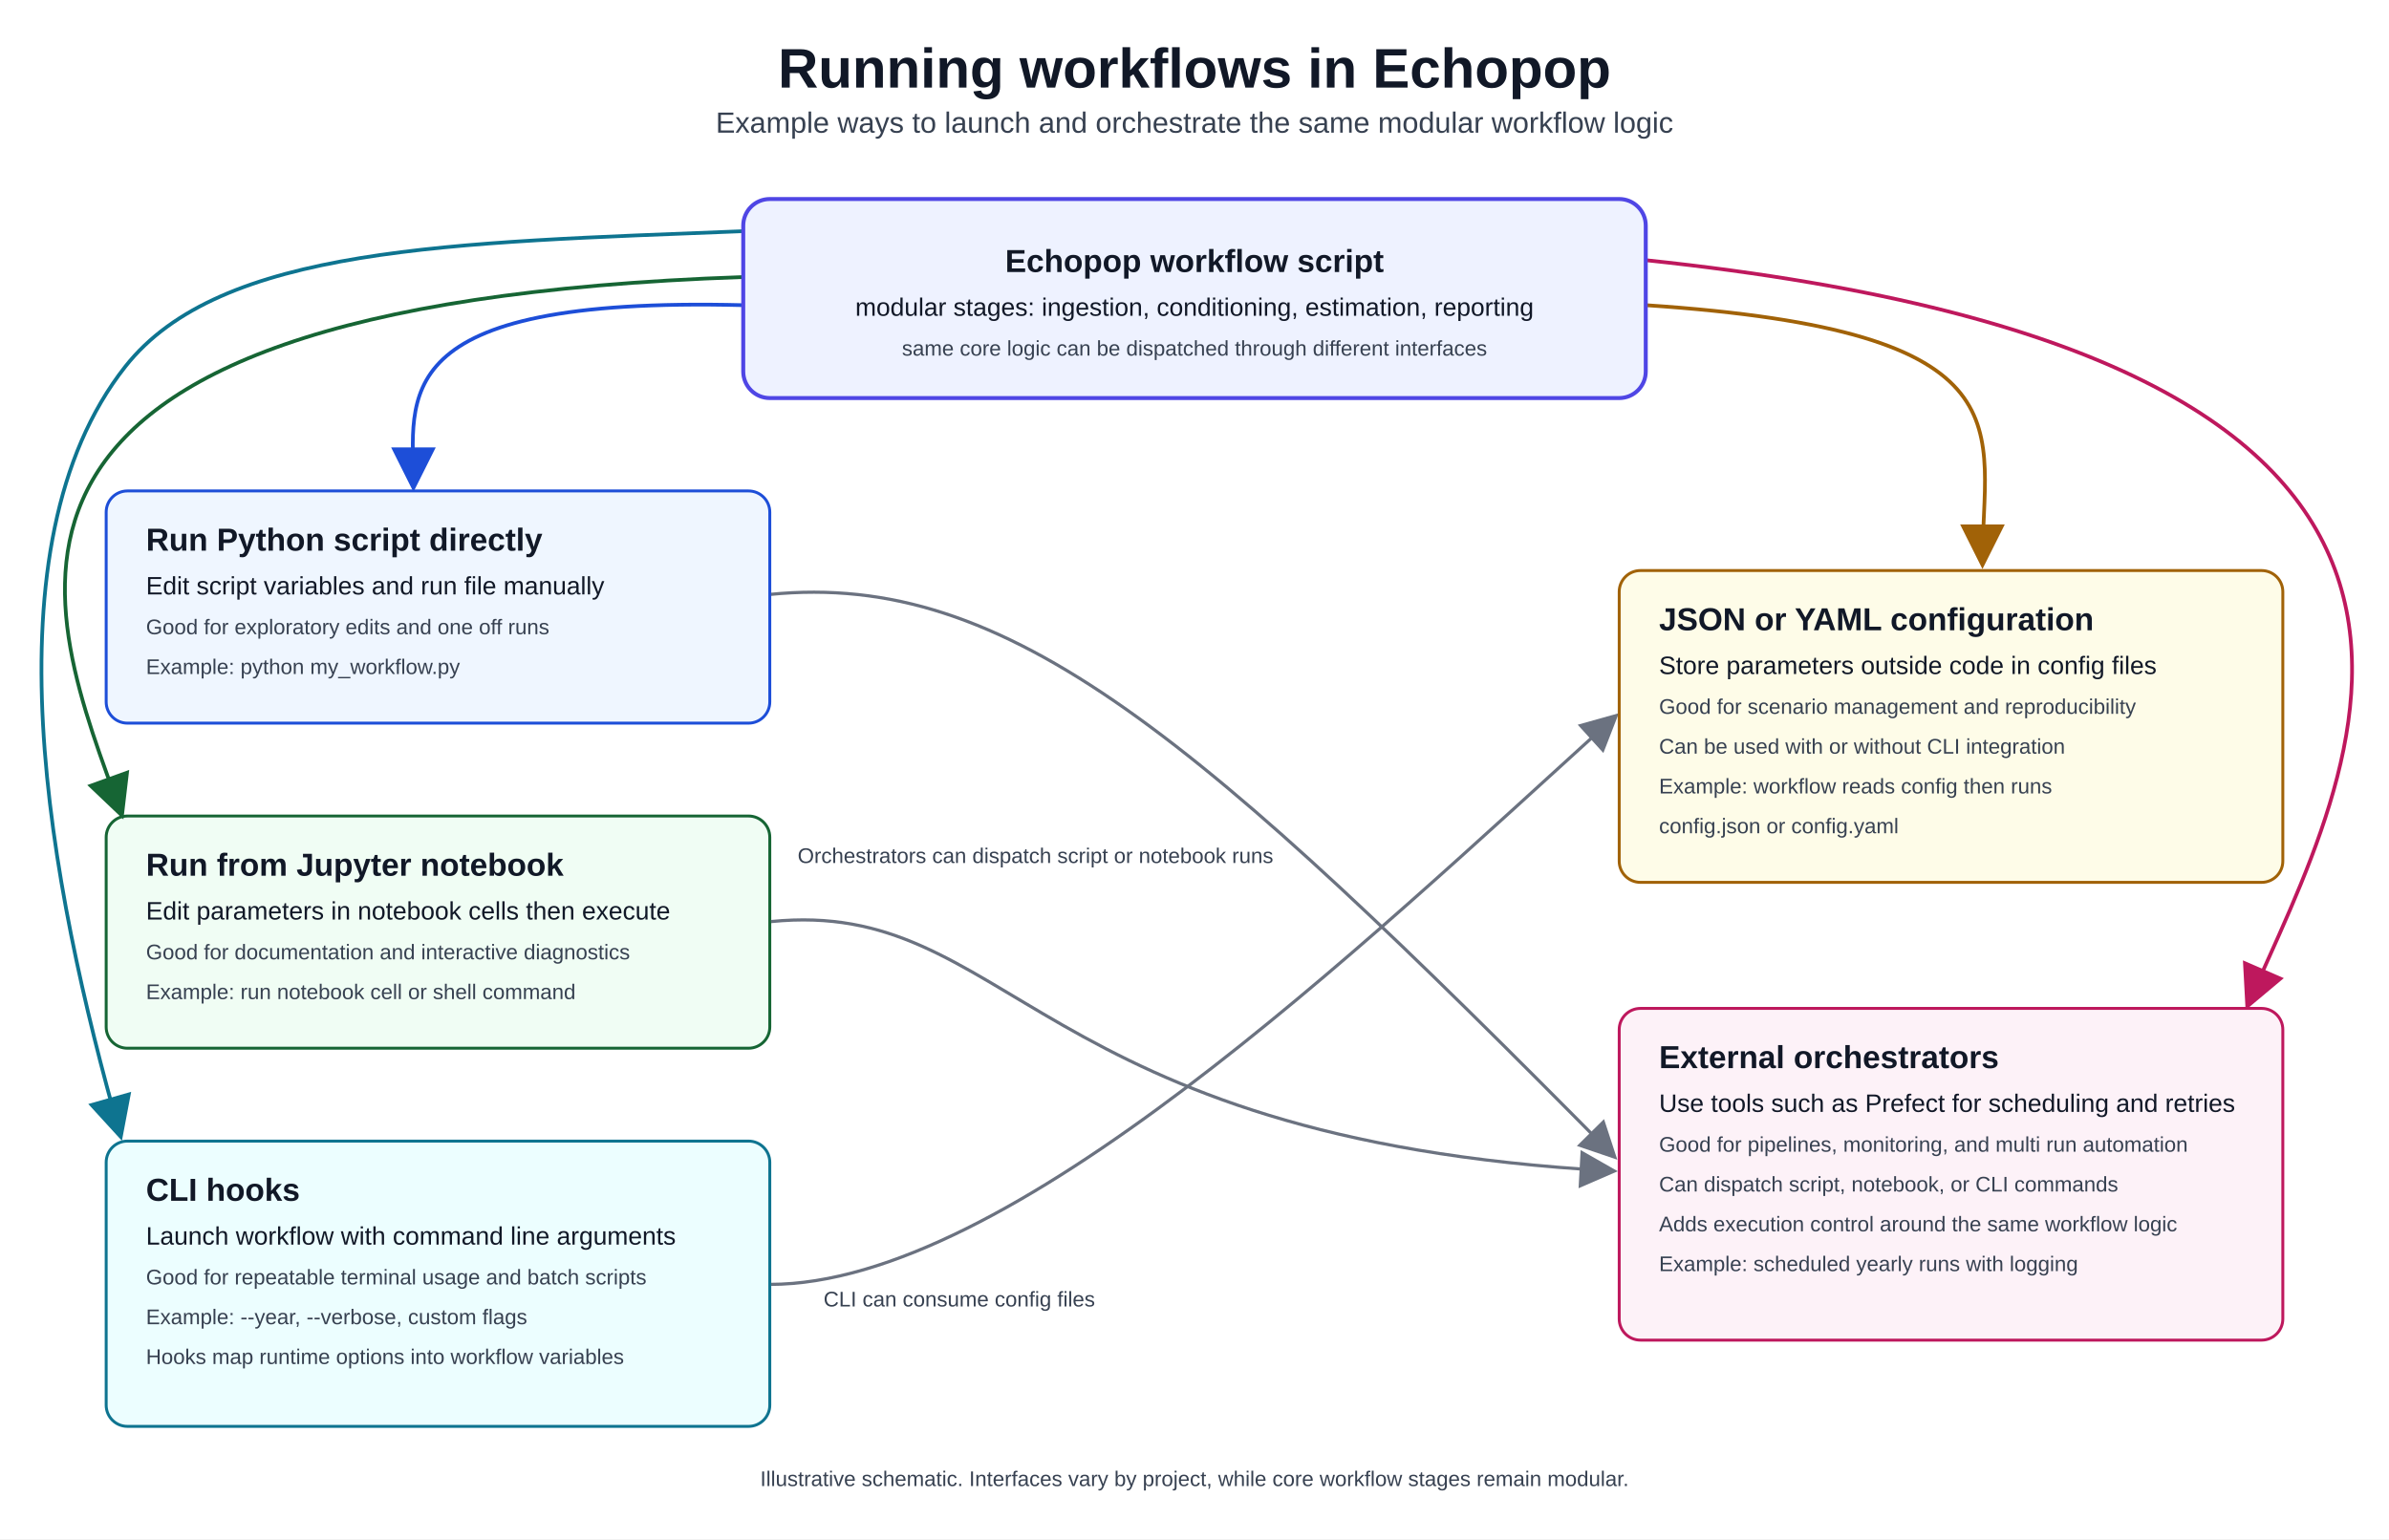
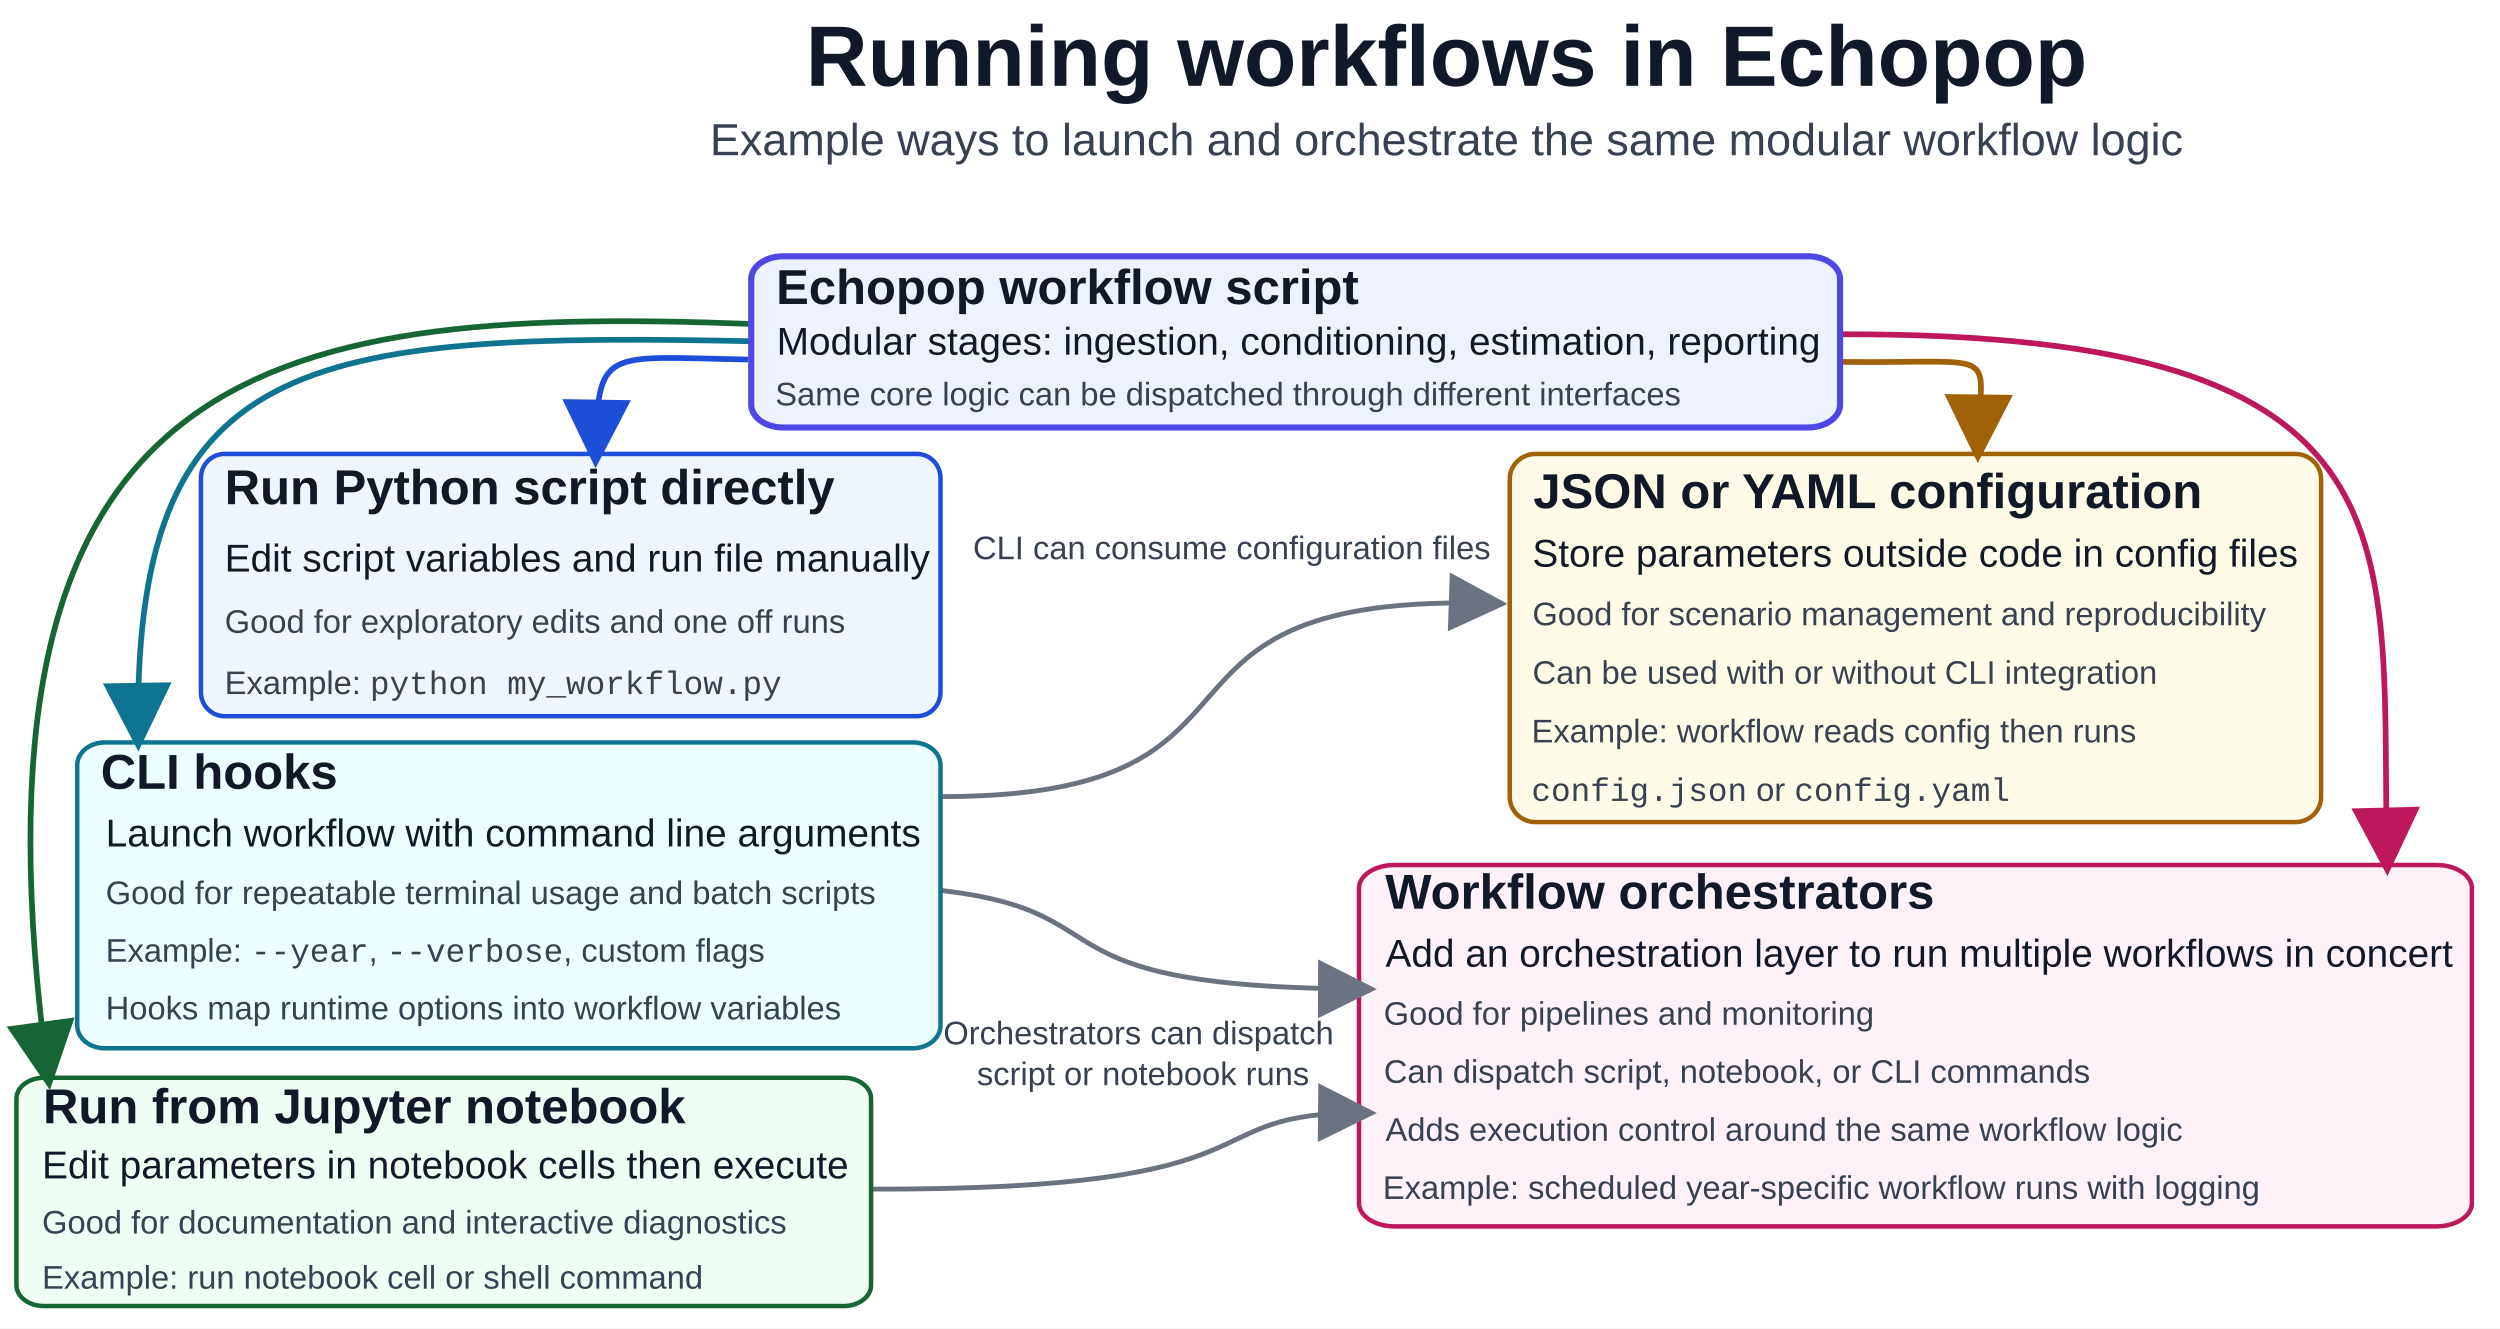
- <svg xmlns="http://www.w3.org/2000/svg" width="1800" height="1160" viewBox="0 0 1800 1160" role="img" aria-label="Workflow dispatch modes schematic" version="1.1" id="svg42">
+ <svg xmlns="http://www.w3.org/2000/svg" width="1224.39" height="650.585" viewBox="0 0 1224.39 650.585" role="img" aria-label="Workflow dispatch modes schematic" version="1.1" id="svg42">
  <defs id="defs6">
    <style id="style1">
      .title { font: 700 42px Arial, Helvetica, sans-serif; fill: #111827; }
      .subtitle { font: 400 22px Arial, Helvetica, sans-serif; fill: #374151; }
      .laneTitle { font: 700 24px Arial, Helvetica, sans-serif; fill: #111827; }
      .text { font: 400 19px Arial, Helvetica, sans-serif; fill: #111827; }
      .small { font: 400 16px Arial, Helvetica, sans-serif; fill: #374151; }

      .core { fill: #eef2ff; stroke: #4f46e5; stroke-width: 3; }
      .modeA { fill: #eff6ff; stroke: #1d4ed8; stroke-width: 2.2; }
      .modeB { fill: #f0fdf4; stroke: #166534; stroke-width: 2.2; }
      .modeC { fill: #ecfeff; stroke: #0e7490; stroke-width: 2.2; }
      .modeD { fill: #fefce8; stroke: #a16207; stroke-width: 2.2; }
      .modeE { fill: #fdf2f8; stroke: #be185d; stroke-width: 2.2; }

      .connector { stroke: #6b7280; stroke-width: 2.4; fill: none; }
      .arrowA { stroke: #1d4ed8; stroke-width: 2.8; fill: none; }
      .arrowB { stroke: #166534; stroke-width: 2.8; fill: none; }
      .arrowC { stroke: #0e7490; stroke-width: 2.8; fill: none; }
      .arrowD { stroke: #a16207; stroke-width: 2.8; fill: none; }
      .arrowE { stroke: #be185d; stroke-width: 2.8; fill: none; }
    </style>
    <marker id="headGray" markerWidth="12" markerHeight="12" refX="10" refY="6" orient="auto" markerUnits="strokeWidth">
-       <path d="M0,0 L12,6 L0,12 z" fill="#6b7280" id="path1" />
+       <path d="M 0,0 12,6 0,12 Z" fill="#6b7280" id="path1" />
    </marker>
    <marker id="headA" markerWidth="12" markerHeight="12" refX="10" refY="6" orient="auto" markerUnits="strokeWidth">
-       <path d="M0,0 L12,6 L0,12 z" fill="#1d4ed8" id="path2" />
+       <path d="M 0,0 12,6 0,12 Z" fill="#1d4ed8" id="path2" />
    </marker>
    <marker id="headB" markerWidth="12" markerHeight="12" refX="10" refY="6" orient="auto" markerUnits="strokeWidth">
-       <path d="M0,0 L12,6 L0,12 z" fill="#166534" id="path3" />
+       <path d="M 0,0 12,6 0,12 Z" fill="#166534" id="path3" />
    </marker>
    <marker id="headC" markerWidth="12" markerHeight="12" refX="10" refY="6" orient="auto" markerUnits="strokeWidth">
-       <path d="M0,0 L12,6 L0,12 z" fill="#0e7490" id="path4" />
+       <path d="M 0,0 12,6 0,12 Z" fill="#0e7490" id="path4" />
    </marker>
    <marker id="headD" markerWidth="12" markerHeight="12" refX="10" refY="6" orient="auto" markerUnits="strokeWidth">
-       <path d="M0,0 L12,6 L0,12 z" fill="#a16207" id="path5" />
+       <path d="M 0,0 12,6 0,12 Z" fill="#a16207" id="path5" />
    </marker>
    <marker id="headE" markerWidth="12" markerHeight="12" refX="10" refY="6" orient="auto" markerUnits="strokeWidth">
-       <path d="M0,0 L12,6 L0,12 z" fill="#be185d" id="path6" />
+       <path d="M 0,0 12,6 0,12 Z" fill="#be185d" id="path6" />
    </marker>
    <marker id="headGray-1" markerWidth="12" markerHeight="12" refX="10" refY="6" orient="auto" markerUnits="strokeWidth">
      <path d="M 0,0 12,6 0,12 Z" fill="#6b7280" id="path1-4" />
    </marker>
  </defs>
-   <rect x="0" y="0" width="1800" height="1160" fill="#ffffff" id="rect6" style="fill:#ffffff;fill-opacity:1;stroke:none" />
-   <text x="900" y="66" text-anchor="middle" class="title" id="text6" style="font-style:normal;font-variant:normal;font-weight:700;font-stretch:normal;font-size:42px;line-height:normal;font-family:Arial, Helvetica, sans-serif">Running workflows in Echopop</text>
-   <text x="900" y="100" text-anchor="middle" class="subtitle" id="text7">Example ways to launch and orchestrate the same modular workflow logic</text>
-   <path class="arrowD" d="m 1240,230 c 294.309,19.447 253.691,93.285 253.691,193.285" marker-end="url(#headD)" id="path38" />
-   <rect class="modeB" x="80" y="615" width="500" height="175" rx="16" ry="16" id="rect14" />
-   <text x="110" y="660" class="laneTitle" id="text15">Run from Jupyter notebook</text>
-   <path class="arrowE" d="m 1240.311,196.123 c 712.846,75 528.973,387.194 453.884,560.04" marker-end="url(#headE)" id="path39" style="stroke-linejoin:bevel" />
-   <path class="connector" d="m 580,448 c 180,-18 324.065,107.821 635.203,422.618" marker-end="url(#headGray)" id="path41" />
-   <text x="110" y="693" class="text" id="text16">Edit parameters in notebook cells then execute</text>
-   <path class="connector" d="m 580,968 c 180,0 442.325,-251.35 636.163,-427.268" marker-end="url(#headGray)" id="path40" />
-   <text x="110" y="723" class="small" id="text17">Good for documentation and interactive diagnostics</text>
-   <rect class="modeA" x="80" y="370" width="500" height="175" rx="16" ry="16" id="rect10" />
-   <text x="110" y="415" class="laneTitle" id="text11">Run Python script directly</text>
-   <text x="110" y="448" class="text" id="text12">Edit script variables and run file manually</text>
-   <text x="110" y="478" class="small" id="text13">Good for exploratory edits and one off runs</text>
-   <text x="110" y="508" class="small" id="text14">Example: python my_workflow.py</text>
-   <text x="110" y="753" class="small" id="text18">Example: run notebook cell or shell command</text>
-   <rect class="modeC" x="80" y="860" width="500" height="215" rx="16" ry="16" id="rect18" />
-   <path class="arrowA" d="M 560,230 C 288.163,223.138 311.512,300.203 311.512,365.203" marker-end="url(#headA)" id="path35" />
-   <path class="arrowB" d="M 560,208.795 C -67.216,230.304 36.292,460.702 91.064,612.287" marker-end="url(#headB)" id="path36" />
-   <path class="arrowC" d="M 559.213,174.266 C 339.713,182.967 165.953,185.511 94.386,276.311 -12.392,411.786 37.251,667.658 90.329,854.388" marker-end="url(#headC)" id="path37" style="stroke-width:2.8;stroke-dasharray:none" />
-   <rect class="core" x="560" y="150" width="680" height="150" rx="20" ry="20" id="rect7" />
-   <text x="110" y="905" class="laneTitle" id="text19">CLI hooks</text>
-   <text x="110" y="938" class="text" id="text20">Launch workflow with command line arguments</text>
-   <text x="110" y="968" class="small" id="text21">Good for repeatable terminal usage and batch scripts</text>
-   <text x="110" y="998" class="small" id="text22">Example: --year, --verbose, custom flags</text>
-   <text x="110" y="1028" class="small" id="text23">Hooks map runtime options into workflow variables</text>
-   <rect class="modeD" x="1220" y="430" width="500" height="235" rx="16" ry="16" id="rect23" />
-   <text x="1250" y="475" class="laneTitle" id="text24">JSON or YAML configuration</text>
-   <text x="1250" y="508" class="text" id="text25">Store parameters outside code in config files</text>
-   <text x="1250" y="538" class="small" id="text26">Good for scenario management and reproducibility</text>
-   <text x="900" y="205" text-anchor="middle" class="laneTitle" id="text8">Echopop workflow script</text>
-   <text x="900" y="238" text-anchor="middle" class="text" id="text9">modular stages: ingestion, conditioning, estimation, reporting</text>
-   <text x="900" y="268" text-anchor="middle" class="small" id="text10">same core logic can be dispatched through different interfaces</text>
-   <text x="1250" y="568" class="small" id="text27">Can be used with or without CLI integration</text>
-   <text x="1250" y="598" class="small" id="text28">Example: workflow reads config then runs</text>
-   <text x="1250" y="628" class="small" id="text29">config.json or config.yaml</text>
-   <rect class="modeE" x="1220" y="760" width="500" height="250" rx="16" ry="16" id="rect29" />
-   <text x="1250" y="805" class="laneTitle" id="text30">External orchestrators</text>
-   <text x="1250" y="838" class="text" id="text31">Use tools such as Prefect for scheduling and retries</text>
-   <text x="1250" y="868" class="small" id="text32">Good for pipelines, monitoring, and multi run automation</text>
-   <text x="1250" y="898" class="small" id="text33">Can dispatch script, notebook, or CLI commands</text>
-   <text x="1250" y="928" class="small" id="text34">Adds execution control around the same workflow logic</text>
-   <text x="1250" y="958" class="small" id="text35">Example: scheduled yearly runs with logging</text>
-   <text x="722.772" y="984.632" text-anchor="middle" class="small" id="text40" style="font-style:normal;font-variant:normal;font-weight:400;font-stretch:normal;font-size:16px;line-height:normal;font-family:Arial, Helvetica, sans-serif">CLI can consume config files</text>
-   <text x="780.17" y="650.41" text-anchor="middle" class="small" id="text41" style="font-style:normal;font-variant:normal;font-weight:400;font-stretch:normal;font-size:16px;line-height:normal;font-family:Arial, Helvetica, sans-serif">Orchestrators can dispatch script or notebook runs</text>
-   <text x="900" y="1120" text-anchor="middle" class="small" id="text42">Illustrative schematic. Interfaces vary by project, while core workflow stages remain modular.</text>
-   <path class="connector" d="m 580.959,694.553 c 180,-18 195.855,164.125 633.168,187.904" marker-end="url(#headGray)" id="path42" />
+   <rect x="0" y="0" width="1224.39" height="650.585" fill="#ffffff" id="rect6" style="fill:#ffffff;fill-opacity:1;stroke:none;stroke-width:0.618" />
+   <text x="708.421" y="42.016" text-anchor="middle" class="title" id="text6" style="font-style:normal;font-variant:normal;font-weight:700;font-stretch:normal;font-size:42px;line-height:normal;font-family:Arial, Helvetica, sans-serif">Running workflows in Echopop</text>
+   <text x="708.421" y="76.016" text-anchor="middle" class="subtitle" id="text7" style="font-style:normal;font-variant:normal;font-weight:400;font-stretch:normal;font-size:22px;line-height:normal;font-family:Arial, Helvetica, sans-serif">Example ways to launch and orchestrate the same modular workflow logic</text>
+   <g id="g9" transform="translate(-554.2941,-336.2316)">
+     <rect class="modeE" x="1219.866" y="759.866" width="545.039" height="177.004" rx="17.441" ry="11.328" id="rect29" />
+     <text x="1232.732" y="781.256" class="laneTitle" id="text30" style="font-style:normal;font-variant:normal;font-weight:700;font-stretch:normal;font-size:24px;line-height:normal;font-family:Arial, Helvetica, sans-serif">Workflow orchestrators</text>
+     <text x="1232.842" y="809.686" class="text" id="text31" style="font-style:normal;font-variant:normal;font-weight:400;font-stretch:normal;font-size:19px;line-height:normal;font-family:Arial, Helvetica, sans-serif;-inkscape-font-specification:'Arial, Helvetica, sans-serif, Normal';font-variant-ligatures:normal;font-variant-caps:normal;font-variant-numeric:normal;font-variant-east-asian:normal;fill:#111827">
+       <tspan id="tspan8" x="1232.842" y="809.686">Add an orchestration layer to run multiple workflows in concert</tspan>
+     </text>
+     <text x="1231.962" y="838.115" class="small" id="text32" style="font-style:normal;font-variant:normal;font-weight:400;font-stretch:normal;font-size:16px;line-height:normal;font-family:Arial, Helvetica, sans-serif">Good for pipelines and monitoring</text>
+     <text x="1232.017" y="866.545" class="small" id="text33" style="font-style:normal;font-variant:normal;font-weight:400;font-stretch:normal;font-size:16px;line-height:normal;font-family:Arial, Helvetica, sans-serif">Can dispatch script, notebook, or CLI commands</text>
+     <text x="1232.837" y="894.974" class="small" id="text34" style="font-style:normal;font-variant:normal;font-weight:400;font-stretch:normal;font-size:16px;line-height:normal;font-family:Arial, Helvetica, sans-serif">Adds execution control around the same workflow logic</text>
+     <text x="1231.548" y="923.404" class="small" id="text35" style="font-style:normal;font-variant:normal;font-weight:400;font-stretch:normal;font-size:16px;line-height:normal;font-family:Arial, Helvetica, sans-serif">Example: scheduled year-specific workflow runs with logging</text>
+   </g>
+   <path class="connector" d="M 425.392,582.382 C 637.614,583.037 578.51,544.355 669.519,545.07" marker-end="url(#headGray)" id="path42" />
+   <path class="connector" d="m 391.474,433.174 c 191.532,-1.041 76.802,50.499 278.045,51.214" marker-end="url(#headGray)" id="path41" />
+   <path class="connector" d="m 461.515,390.133 c 180,0 79.571,-101.092 272.052,-94.531" marker-end="url(#headGray)" id="path40" />
+   <g id="g2" transform="translate(-34.54698,-149.4198)">
+     <g id="g1" transform="translate(53.25146,2.035088)">
+       <rect class="modeA" x="79.702" y="369.702" width="362.21" height="128.45" rx="11.591" ry="11.744" id="rect10" />
+       <text x="91.345" y="394.31" class="laneTitle" id="text11" style="font-style:normal;font-variant:normal;font-weight:700;font-stretch:normal;font-size:24px;line-height:normal;font-family:Arial, Helvetica, sans-serif">Run Python script directly</text>
+       <text x="91.345" y="427.31" class="text" id="text12" style="font-style:normal;font-variant:normal;font-weight:400;font-stretch:normal;font-size:19px;line-height:normal;font-family:Arial, Helvetica, sans-serif">Edit script variables and run file manually</text>
+       <text x="91.345" y="457.31" class="small" id="text13" style="font-style:normal;font-variant:normal;font-weight:400;font-stretch:normal;font-size:16px;line-height:normal;font-family:Arial, Helvetica, sans-serif">Good for exploratory edits and one off runs</text>
+       <text x="91.345" y="487.31" class="small" id="text14" style="font-style:normal;font-variant:normal;font-weight:400;font-stretch:normal;font-size:16px;line-height:normal;font-family:Arial, Helvetica, sans-serif;fill:#374151">Example: <tspan style="font-style:normal;font-variant:normal;font-weight:normal;font-stretch:normal;font-size:16px;font-family:'Courier New';-inkscape-font-specification:'Courier New, Normal';font-variant-ligatures:normal;font-variant-caps:normal;font-variant-numeric:normal;font-variant-east-asian:normal" id="tspan1">python my_workflow.py</tspan>
+       </text>
+     </g>
+   </g>
+   <g id="g4" transform="translate(-71.65479,-86.85806)">
+     <rect class="modeB" x="79.704" y="614.704" width="418.567" height="111.794" rx="13.394" ry="10.221" id="rect14" />
+     <text x="92.732" y="636.976" class="laneTitle" id="text15" style="font-style:normal;font-variant:normal;font-weight:700;font-stretch:normal;font-size:24px;line-height:normal;font-family:Arial, Helvetica, sans-serif">Run from Jupyter notebook</text>
+     <text x="92.252" y="663.978" class="text" id="text16" style="font-style:normal;font-variant:normal;font-weight:400;font-stretch:normal;font-size:19px;line-height:normal;font-family:Arial, Helvetica, sans-serif">Edit parameters in notebook cells then execute</text>
+     <text x="92.252" y="690.981" class="small" id="text17" style="font-style:normal;font-variant:normal;font-weight:400;font-stretch:normal;font-size:16px;line-height:normal;font-family:Arial, Helvetica, sans-serif">Good for documentation and interactive diagnostics</text>
+     <text x="92.252" y="717.984" class="small" id="text18" style="font-style:normal;font-variant:normal;font-weight:400;font-stretch:normal;font-size:16px;line-height:normal;font-family:Arial, Helvetica, sans-serif">Example: run notebook cell or shell command</text>
+   </g>
+   <path class="arrowA" d="m 366.449,176.078 c -71.807,-1.246 -73.825,-6.896 -74.702,47.65" marker-end="url(#headA)" id="path35" />
+   <path class="arrowB" d="M 367.655,158.655 C 124.323,149.278 -23.618,180.425 23.681,528.278" marker-end="url(#headB)" id="path36" />
+   <g id="g5" transform="translate(-41.93197,-496.1411)">
+     <rect class="modeC" x="79.744" y="859.744" width="422.804" height="149.796" rx="13.53" ry="11.148" id="rect18" />
+     <text x="91.293" y="882.455" class="laneTitle" id="text19" style="font-style:normal;font-variant:normal;font-weight:700;font-stretch:normal;font-size:24px;line-height:normal;font-family:Arial, Helvetica, sans-serif">CLI hooks</text>
+     <text x="93.691" y="910.687" class="text" id="text20" style="font-style:normal;font-variant:normal;font-weight:400;font-stretch:normal;font-size:19px;line-height:normal;font-family:Arial, Helvetica, sans-serif">Launch workflow with command line arguments</text>
+     <text x="93.691" y="938.919" class="small" id="text21" style="font-style:normal;font-variant:normal;font-weight:400;font-stretch:normal;font-size:16px;line-height:normal;font-family:Arial, Helvetica, sans-serif">Good for repeatable terminal usage and batch scripts</text>
+     <text x="93.691" y="967.15" class="small" id="text22" style="font-style:normal;font-variant:normal;font-weight:400;font-stretch:normal;font-size:16px;line-height:normal;font-family:Arial, Helvetica, sans-serif;fill:#374151">Example: <tspan style="font-style:normal;font-variant:normal;font-weight:normal;font-stretch:normal;font-size:16px;font-family:'Courier New';-inkscape-font-specification:'Courier New, Normal';font-variant-ligatures:normal;font-variant-caps:normal;font-variant-numeric:normal;font-variant-east-asian:normal" id="tspan4">--year</tspan>, <tspan style="font-style:normal;font-variant:normal;font-weight:normal;font-stretch:normal;font-size:16px;font-family:'Courier New';-inkscape-font-specification:'Courier New, Normal';font-variant-ligatures:normal;font-variant-caps:normal;font-variant-numeric:normal;font-variant-east-asian:normal" id="tspan5">--verbose</tspan>, custom flags</text>
+     <text x="93.691" y="995.382" class="small" id="text23" style="font-style:normal;font-variant:normal;font-weight:400;font-stretch:normal;font-size:16px;line-height:normal;font-family:Arial, Helvetica, sans-serif">Hooks map runtime options into workflow variables</text>
+   </g>
+   <path class="arrowC" d="M 374.895,167.274 C 145.653,162.151 64.561,173.648 67.677,362.442" marker-end="url(#headC)" id="path37" style="stroke-width:2.8;stroke-dasharray:none" />
+   <g id="g8" transform="translate(-480.3431,-207.4415)">
+     <rect class="modeD" x="1219.759" y="429.759" width="397.352" height="180.319" rx="12.715" ry="12.277" id="rect23" />
+     <g id="g7">
+       <text x="1231.293" y="456.293" class="laneTitle" id="text24" style="font-style:normal;font-variant:normal;font-weight:700;font-stretch:normal;font-size:24px;line-height:normal;font-family:Arial, Helvetica, sans-serif">JSON or YAML configuration</text>
+       <text x="1230.849" y="484.974" class="text" id="text25" style="font-style:normal;font-variant:normal;font-weight:400;font-stretch:normal;font-size:19px;line-height:normal;font-family:Arial, Helvetica, sans-serif">Store parameters outside code in config files</text>
+       <text x="1230.851" y="513.655" class="small" id="text26" style="font-style:normal;font-variant:normal;font-weight:400;font-stretch:normal;font-size:16px;line-height:normal;font-family:Arial, Helvetica, sans-serif">Good for scenario management and reproducibility</text>
+       <text x="1230.906" y="542.337" class="small" id="text27" style="font-style:normal;font-variant:normal;font-weight:400;font-stretch:normal;font-size:16px;line-height:normal;font-family:Arial, Helvetica, sans-serif">Can be used with or without CLI integration</text>
+       <text x="1230.437" y="571.018" class="small" id="text28" style="font-style:normal;font-variant:normal;font-weight:400;font-stretch:normal;font-size:16px;line-height:normal;font-family:Arial, Helvetica, sans-serif">Example: workflow reads config then runs</text>
+       <text x="1230.367" y="599.699" class="small" id="text29" style="font-style:normal;font-variant:normal;font-weight:400;font-stretch:normal;font-size:16px;line-height:normal;font-family:Arial, Helvetica, sans-serif;fill:#374151">
+         <tspan style="font-style:normal;font-variant:normal;font-weight:normal;font-stretch:normal;font-size:16px;font-family:'Courier New';-inkscape-font-specification:'Courier New, Normal';font-variant-ligatures:normal;font-variant-caps:normal;font-variant-numeric:normal;font-variant-east-asian:normal" id="tspan6">config.json</tspan> or <tspan style="font-style:normal;font-variant:normal;font-weight:normal;font-stretch:normal;font-size:16px;font-family:'Courier New';-inkscape-font-specification:'Courier New, Normal';font-variant-ligatures:normal;font-variant-caps:normal;font-variant-numeric:normal;font-variant-east-asian:normal" id="tspan7">config.yaml</tspan>
+       </text>
+     </g>
+   </g>
+   <path class="arrowD" d="m 902.553,177.258 c 81.898,0.897 66.791,-8.544 66.151,43.944" marker-end="url(#headD)" id="path38" />
+   <text x="603.281" y="273.86" text-anchor="middle" class="small" id="text40" style="font-style:normal;font-variant:normal;font-weight:400;font-stretch:normal;font-size:16px;line-height:normal;font-family:Arial, Helvetica, sans-serif">CLI can consume configuration files</text>
+   <text x="559.808" y="511.459" text-anchor="middle" class="small" id="text41" style="font-style:normal;font-variant:normal;font-weight:400;font-stretch:normal;font-size:16px;line-height:normal;font-family:Arial, Helvetica, sans-serif;-inkscape-font-specification:'Arial, Helvetica, sans-serif, Normal';font-variant-ligatures:normal;font-variant-caps:normal;font-variant-numeric:normal;font-variant-east-asian:normal;text-anchor:middle;fill:#374151">
+     <tspan id="tspan10" x="559.808" y="511.459">Orchestrators can dispatch</tspan>
+     <tspan id="tspan11" x="559.808" y="531.459">script or notebook runs</tspan>
+   </text>
+   <path class="arrowE" d="m 900.908,163.708 c 292.873,-0.847 264.278,102.424 268.215,259.8" marker-end="url(#headE)" id="path39" style="stroke-linejoin:bevel" />
+   <g id="g3" transform="translate(-191.5789,-23.98374)">
+     <rect class="core" x="559.493" y="149.493" width="533.274" height="83.859" rx="15.685" ry="11.181" id="rect7" />
+     <text x="714.366" y="172.862" text-anchor="middle" class="laneTitle" id="text8" style="font-style:normal;font-variant:normal;font-weight:700;font-stretch:normal;font-size:24px;line-height:normal;font-family:Arial, Helvetica, sans-serif">Echopop workflow script</text>
+     <text x="827.569" y="197.691" text-anchor="middle" class="text" id="text9" style="font-style:normal;font-variant:normal;font-weight:400;font-stretch:normal;font-size:19px;line-height:normal;font-family:Arial, Helvetica, sans-serif">Modular stages: ingestion, conditioning, estimation, reporting</text>
+     <text x="793.033" y="222.52" text-anchor="middle" class="small" id="text10" style="font-style:normal;font-variant:normal;font-weight:400;font-stretch:normal;font-size:16px;line-height:normal;font-family:Arial, Helvetica, sans-serif">Same core logic can be dispatched through different interfaces</text>
+   </g>
</svg>
